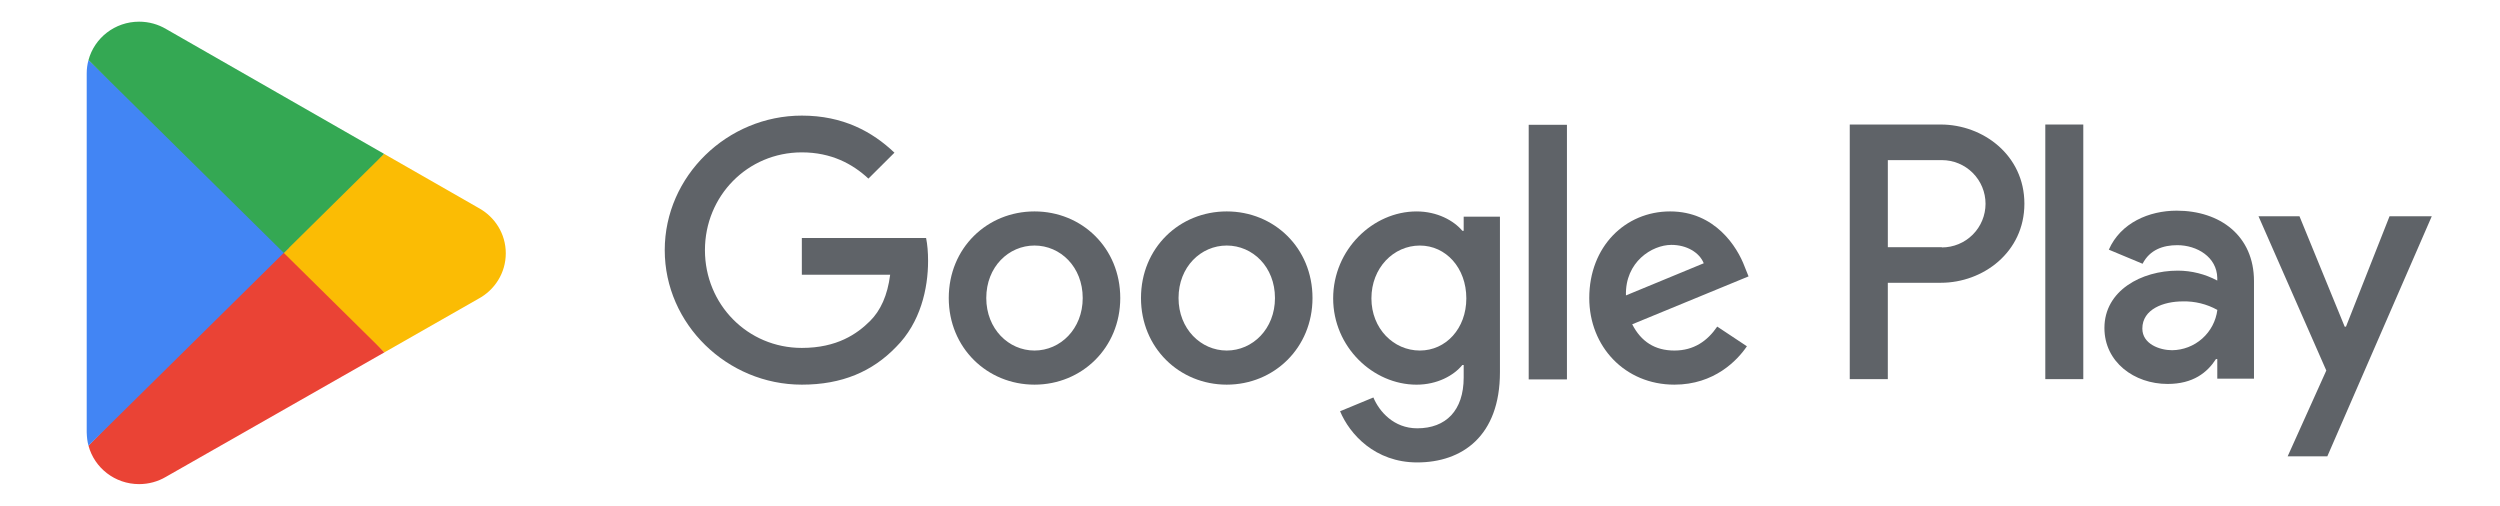
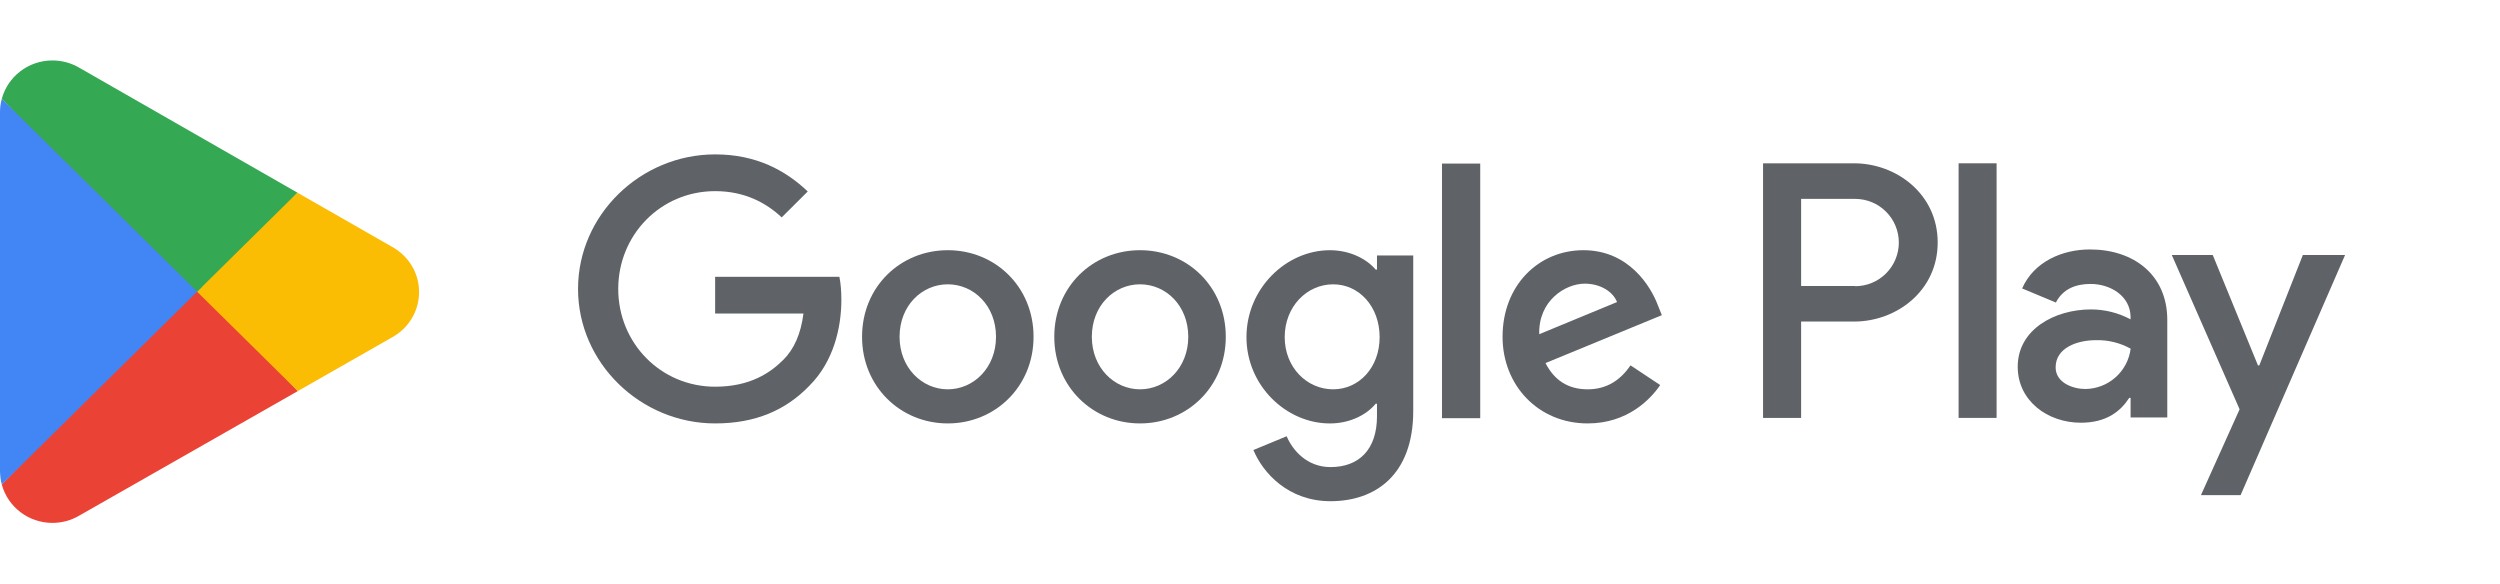
- <svg xmlns="http://www.w3.org/2000/svg" enable-background="new 0 0 173 35" height="35" viewBox="0 0 173 35" width="173">
+ <svg xmlns="http://www.w3.org/2000/svg" enable-background="new 0 0 173 35" height="35" viewBox="6 0 173 35" width="150">
  <style id="autoconsent-prehide" />
  <g fill="#5f6368">
    <path d="m165.357 14.964-3.015 7.64h-.09l-3.129-7.64h-2.835l4.692 10.676-2.675 5.94h2.745l7.229-16.616z" />
    <path d="m144.164 8.617h-2.629v17.619h2.629z" />
    <path d="m134.303 8.617h-6.3v17.619h2.634v-6.668h3.671c2.914 0 5.78-2.109 5.78-5.472.002-3.361-2.869-5.479-5.785-5.479zm.07 8.49h-3.735v-6.027h3.74c.801 0 1.569.318 2.136.885.567.566.885 1.335.885 2.136s-.318 1.569-.885 2.136-1.335.885-2.136.885z" />
    <path d="m150.624 14.578c-1.904 0-3.877.839-4.693 2.699l2.336.975c.499-.975 1.428-1.286 2.402-1.286 1.359 0 2.742.818 2.766 2.269v.18c-.84-.449-1.778-.685-2.731-.687-2.516 0-5.078 1.381-5.078 3.967 0 2.356 2.058 3.874 4.373 3.874 1.77 0 2.745-.792 3.345-1.721h.092v1.358h2.54v-6.753c-.001-3.128-2.337-4.875-5.352-4.875zm-.316 9.657c-.862 0-2.058-.432-2.058-1.497 0-1.358 1.495-1.881 2.789-1.881.839-.022 1.669.181 2.402.589-.097.765-.468 1.469-1.044 1.981-.577.513-1.318.8-2.089.808z" />
    <path d="m55.487 26.618c-5.154 0-9.487-4.177-9.487-9.309 0-5.131 4.334-9.309 9.487-9.309 2.852 0 4.881 1.113 6.409 2.566l-1.802 1.794c-1.095-1.022-2.577-1.816-4.607-1.816-3.763 0-6.705 3.02-6.705 6.766s2.943 6.766 6.705 6.766c2.441 0 3.832-.976 4.721-1.862.729-.727 1.209-1.771 1.391-3.201h-6.112v-2.543h8.599c.092.454.137.999.137 1.589 0 1.907-.525 4.268-2.212 5.949-1.642 1.702-3.741 2.61-6.524 2.61z" />
    <path d="m77.522 20.624c0 3.451-2.665 5.994-5.934 5.994s-5.934-2.543-5.934-5.994c0-3.474 2.665-5.994 5.934-5.994s5.934 2.52 5.934 5.994zm-2.598 0c0-2.157-1.545-3.633-3.337-3.633s-3.337 1.476-3.337 3.633c0 2.134 1.545 3.633 3.337 3.633s3.337-1.498 3.337-3.633z" />
    <path d="m90.825 20.624c0 3.451-2.665 5.994-5.935 5.994-3.269 0-5.934-2.543-5.934-5.994 0-3.474 2.665-5.994 5.934-5.994 3.27 0 5.935 2.52 5.935 5.994zm-2.597 0c0-2.157-1.545-3.633-3.337-3.633-1.791 0-3.336 1.476-3.336 3.633 0 2.134 1.545 3.633 3.336 3.633 1.792 0 3.337-1.498 3.337-3.633z" />
    <path d="m103.796 14.993v10.763c0 4.427-2.622 6.244-5.725 6.244-2.919 0-4.675-1.953-5.337-3.542l2.303-.953c.411.976 1.414 2.134 3.034 2.134 1.984 0 3.216-1.226 3.216-3.519v-.863h-.092c-.593.727-1.733 1.362-3.17 1.362-3.01 0-5.77-2.611-5.77-5.971 0-3.383 2.76-6.017 5.77-6.017 1.436 0 2.577.636 3.17 1.34h.092v-.976h2.509zm-2.326 5.654c0-2.111-1.414-3.655-3.215-3.655-1.824 0-3.353 1.544-3.353 3.655 0 2.089 1.528 3.61 3.353 3.61 1.801 0 3.215-1.521 3.215-3.61z" />
    <path d="m108.432 8.636v17.619h-2.646v-17.619z" />
    <path d="m118.833 22.6 2.053 1.362c-.661.976-2.258 2.656-5.018 2.656-3.42 0-5.891-2.634-5.891-5.994 0-3.565 2.493-5.994 5.595-5.994 3.124 0 4.653 2.475 5.154 3.814l.274.682-8.051 3.315c.616 1.203 1.574 1.816 2.919 1.816 1.346 0 2.281-.658 2.965-1.657zm-6.317-2.157 5.383-2.225c-.297-.749-1.186-1.272-2.235-1.272-1.346 0-3.216 1.181-3.148 3.497z" />
  </g>
  <path d="m19.54 16.782-13.416 14.059c.001.003.001.006.002.009.412 1.526 1.823 2.651 3.5 2.651.67 0 1.299-.179 1.838-.493l.043-.025 15.101-8.603z" fill="#ea4335" />
  <path d="m33.113 14.388-.013-.008-6.52-3.732-7.345 6.454 7.373 7.278 6.483-3.697c1.137-.606 1.909-1.789 1.909-3.154 0-1.355-.761-2.532-1.887-3.141z" fill="#fbbc04" />
  <path d="m6.123 4.158c-.081.294-.123.602-.123.921v24.842c.013.357.042.628.124.92l13.877-13.699z" fill="#4285f4" />
  <path d="m19.639 17.5 6.941-6.852-15.082-8.637c-.548-.324-1.188-.511-1.872-.511-1.676 0-3.09 1.126-3.502 2.655 0 .001-.001.002-.001.004z" fill="#34a853" />
  <path d="m0 0h173v35h-173z" fill="none" />
</svg>
